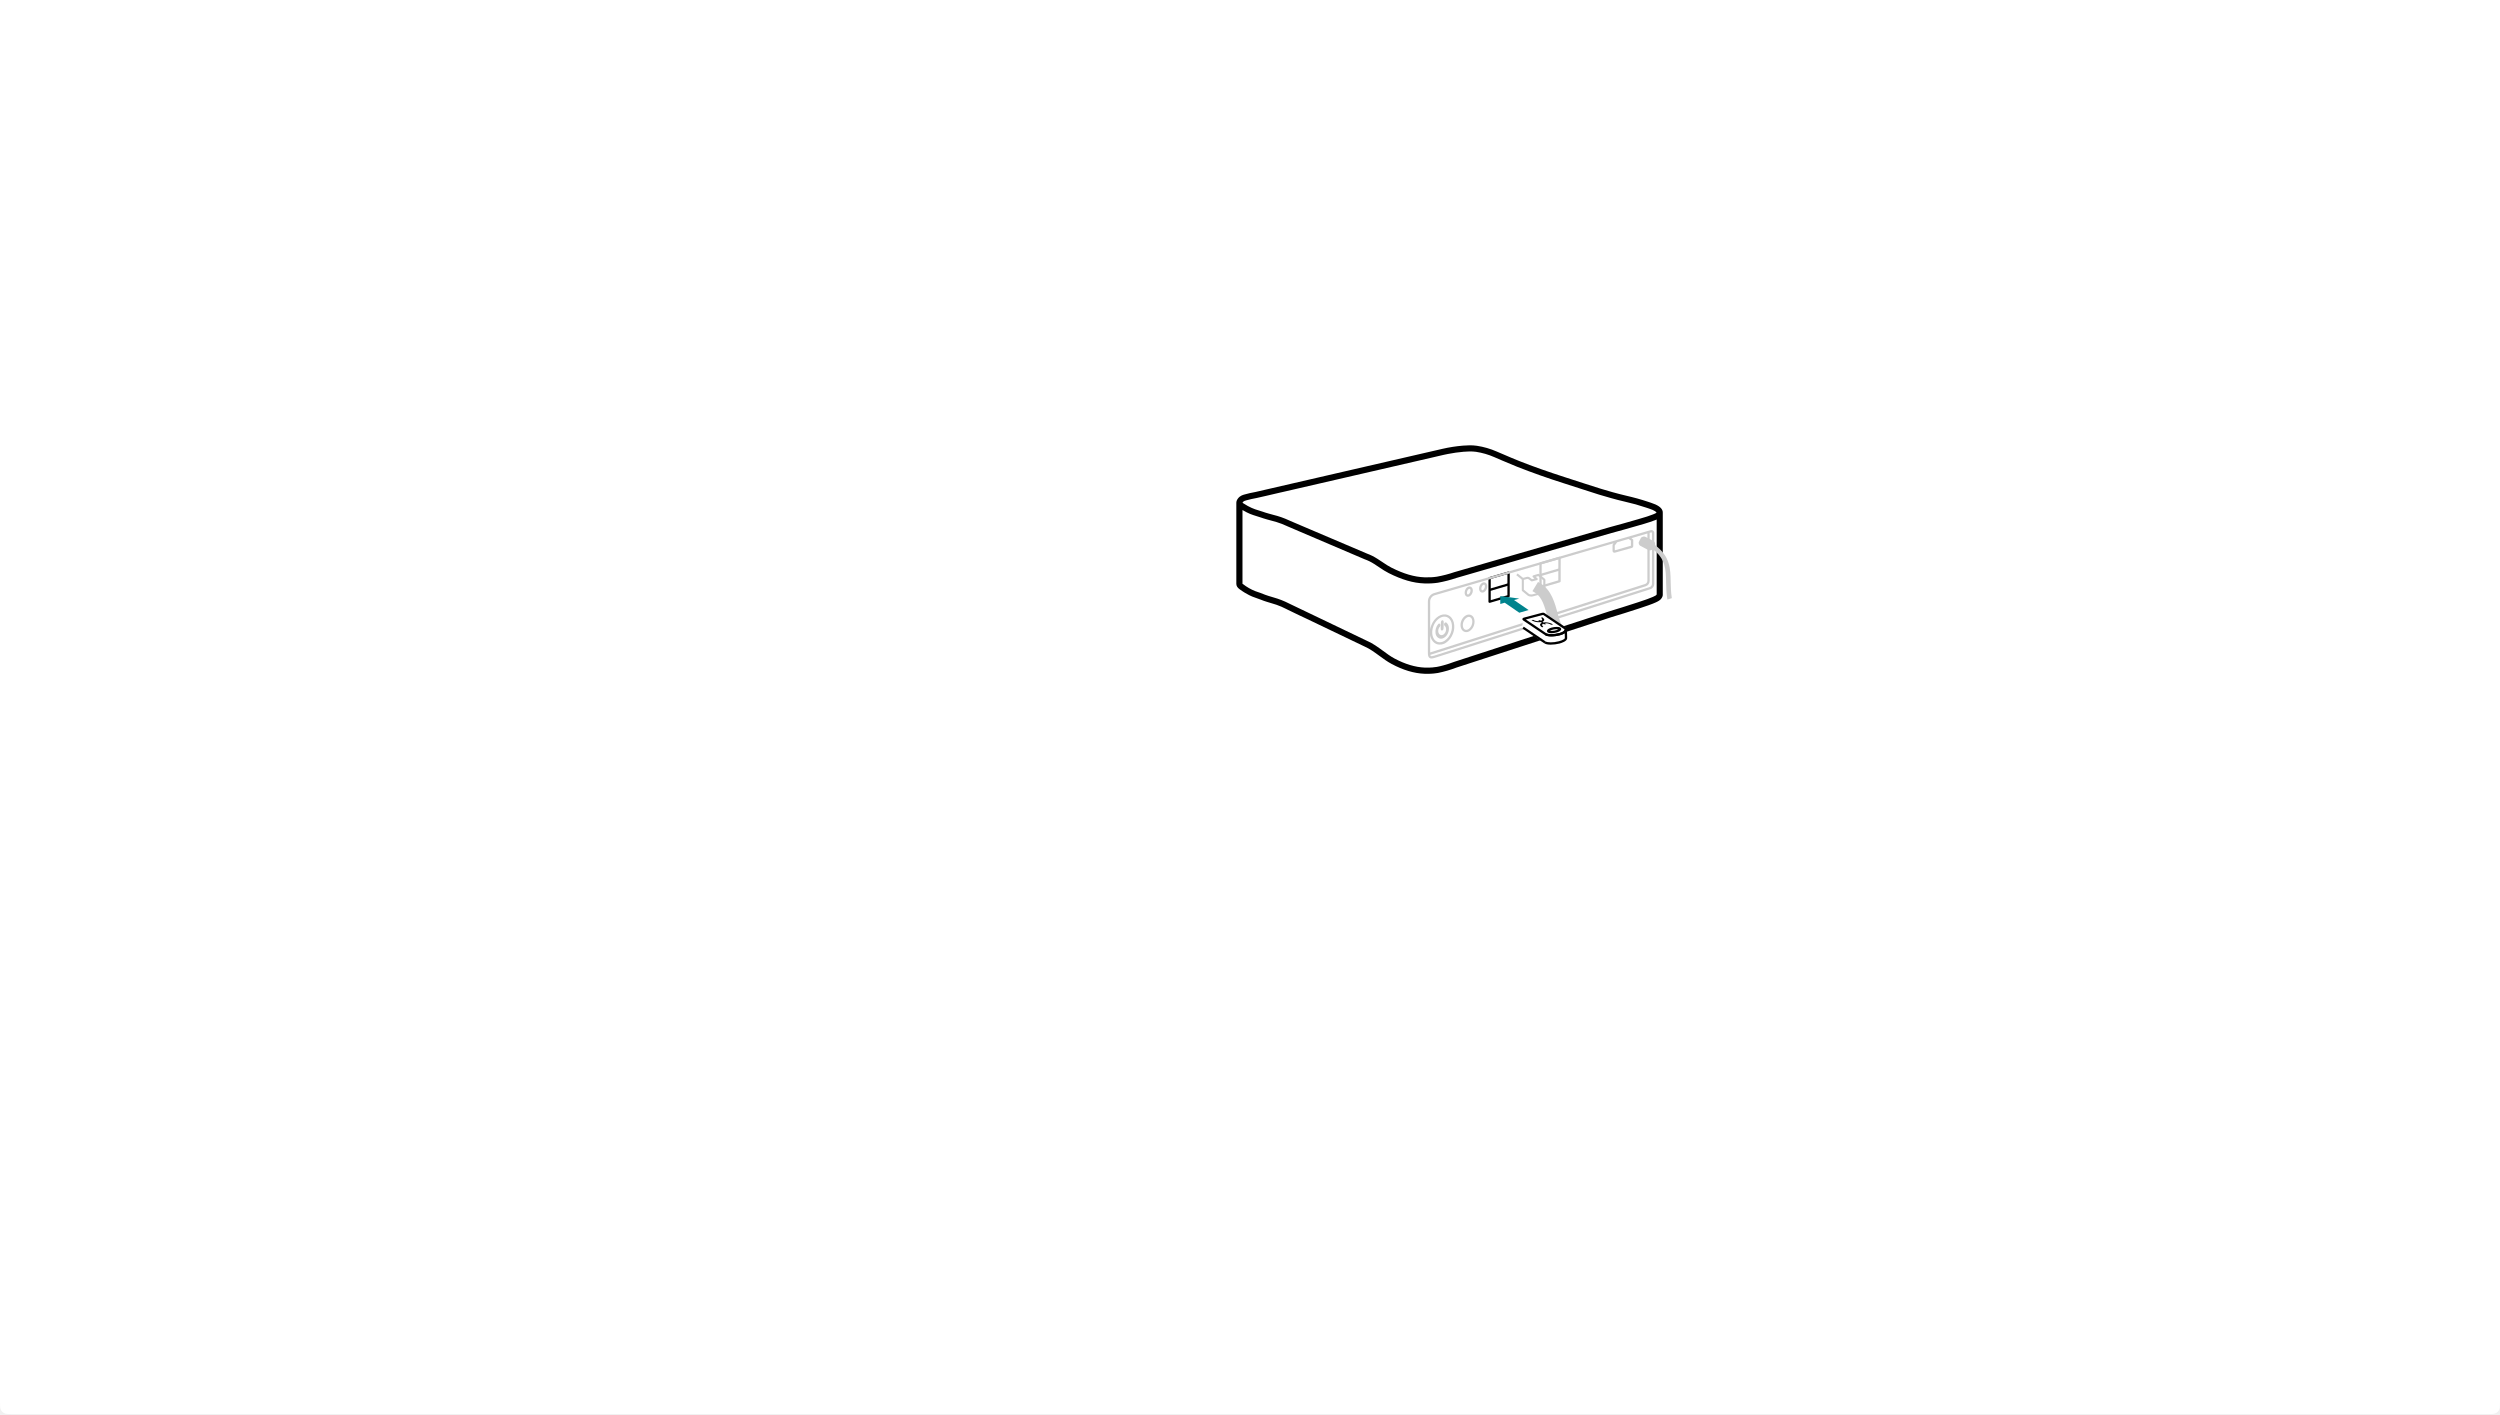
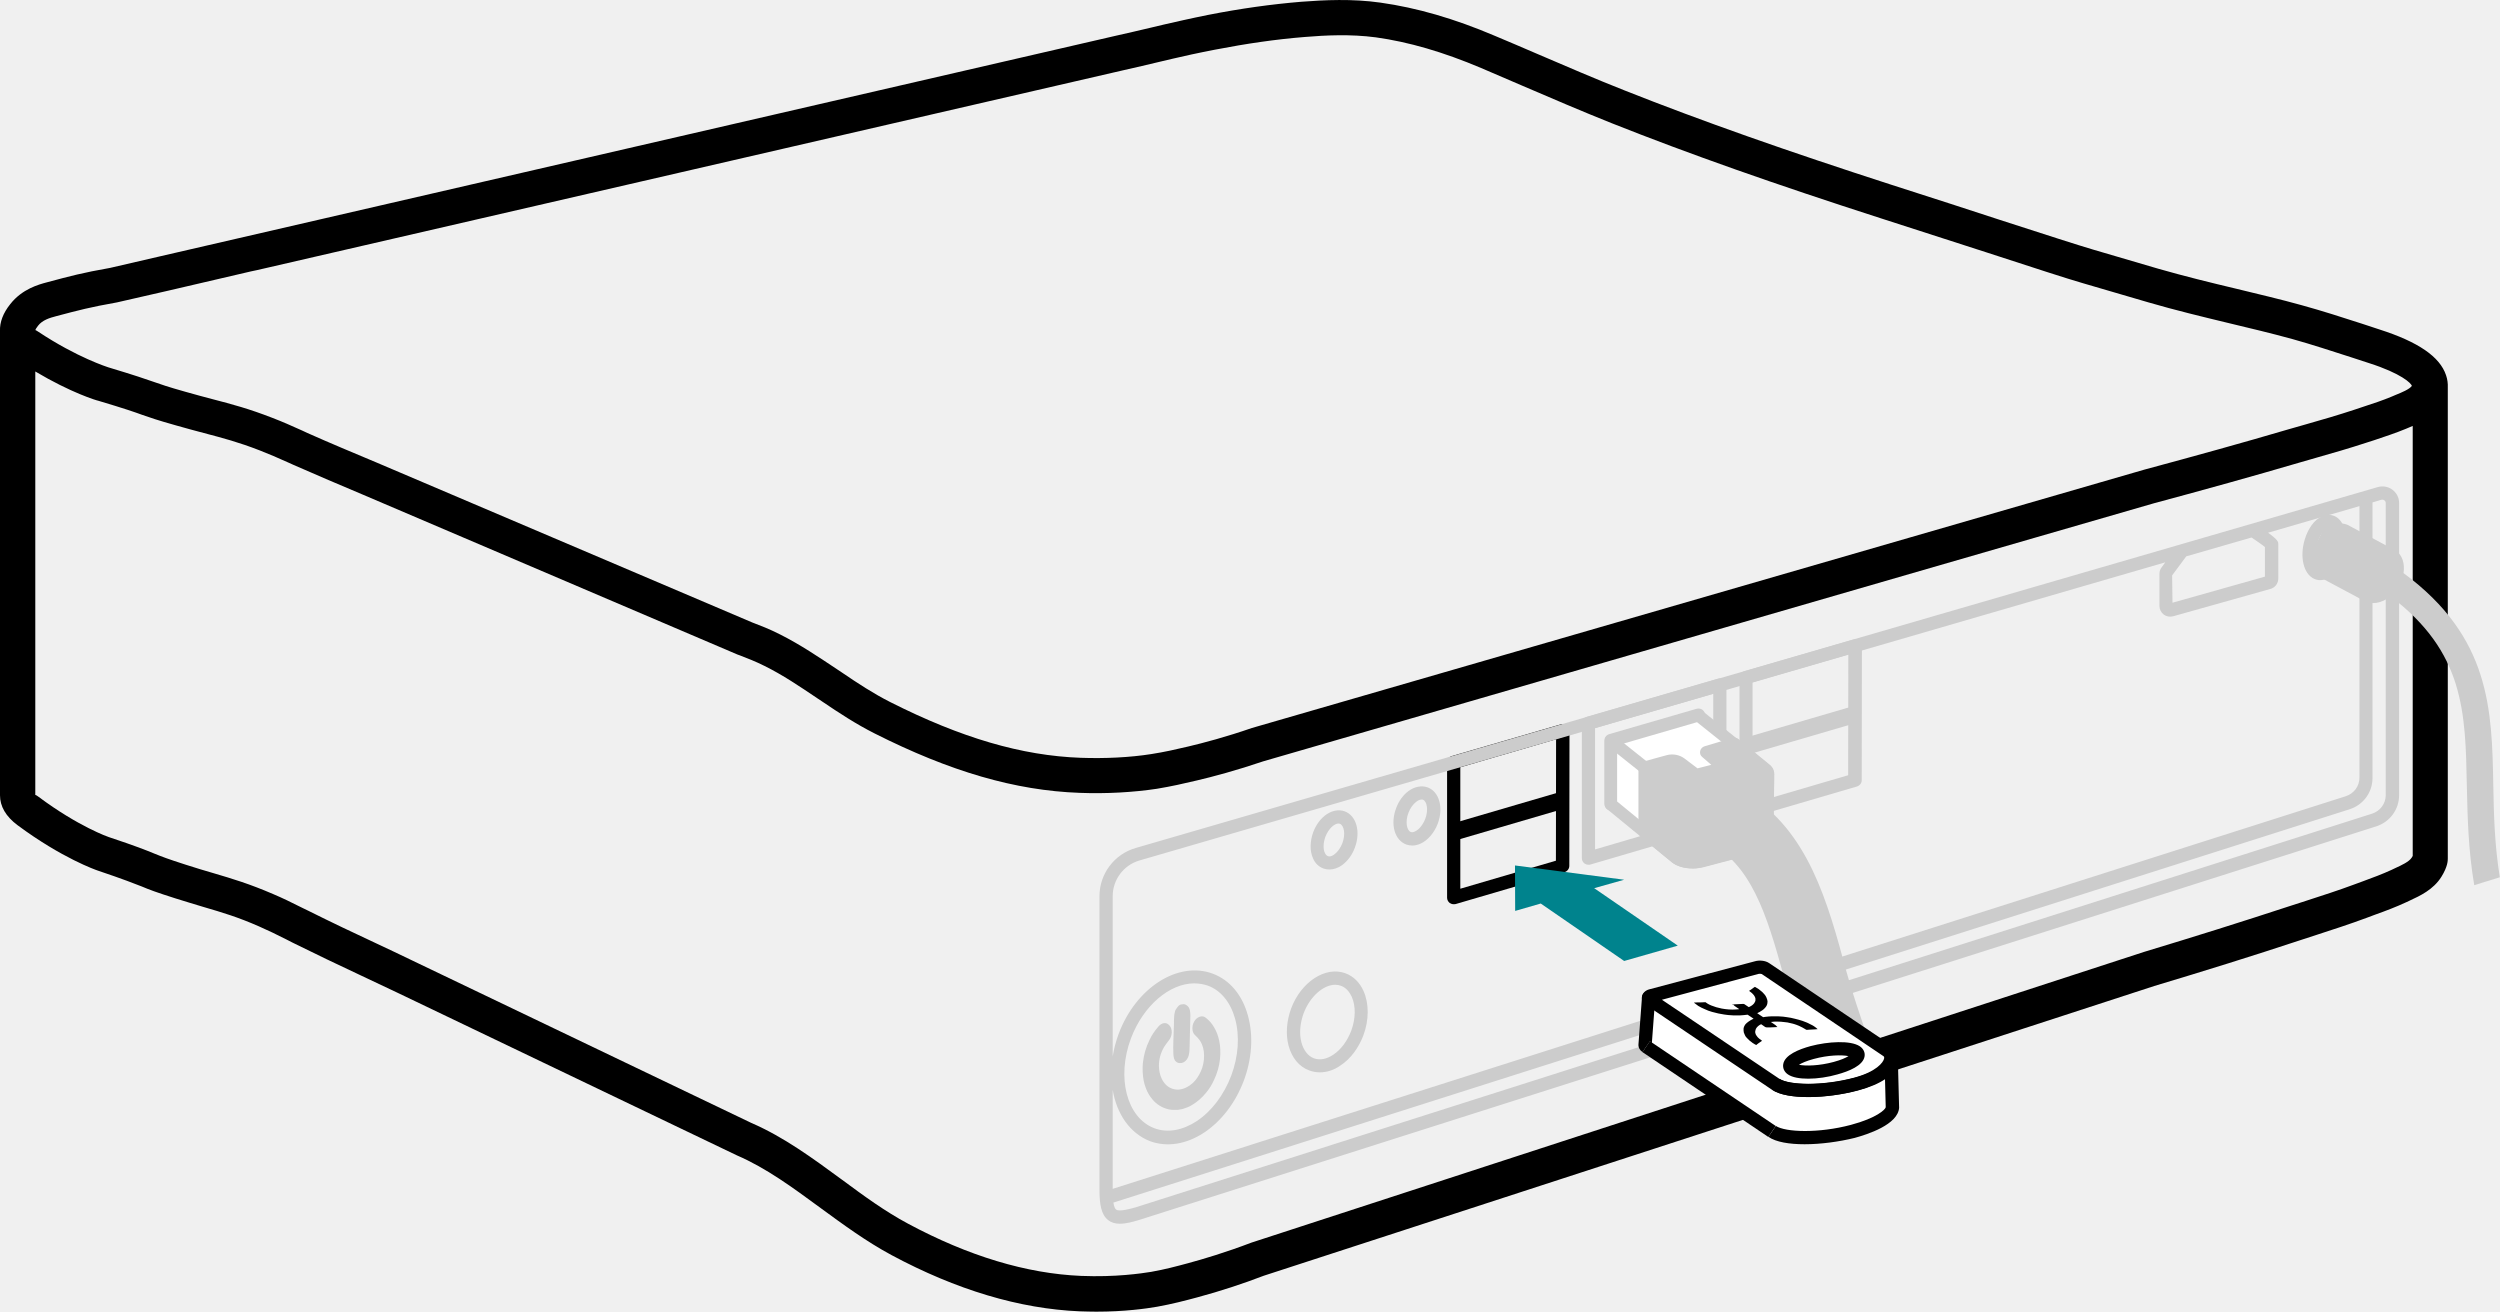
- <svg xmlns="http://www.w3.org/2000/svg" width="1280" height="724" fill="none">
-   <path d="M0 0h1280v717.6c0 2.24 0 3.36-.44 4.22a3.97 3.97 0 01-1.74 1.74c-.86.44-1.98.44-4.22.44H6.4c-2.24 0-3.36 0-4.22-.44a4 4 0 01-1.74-1.74C0 720.96 0 719.84 0 717.6V0z" fill="#fff" />
-   <path d="M762.66 308.66a.66.66 0 01-.34-.11.6.6 0 01-.24-.48V296c0-.26.17-.49.42-.56l9.74-2.83a.6.6 0 01.52.1.6.6 0 01.24.46l-.02 12.06c0 .27-.17.49-.42.57l-9.7 2.84c-.09.02-.13.02-.2.02zm.6-12.22v10.83l8.53-2.5.01-10.83-8.54 2.5z" fill="#000" />
-   <path d="M772.2 298.63l-9.71 2.85.33 1.13 9.7-2.84-.32-1.14z" fill="#000" />
-   <path d="M788.75 301.02a.64.64 0 01-.35-.11.6.6 0 01-.24-.48v-11.99c0-.27.18-.49.43-.56l9.74-2.83a.61.61 0 01.52.09.6.6 0 01.23.47l-.01 11.98c0 .27-.18.49-.43.57l-9.7 2.84-.2.02zm.58-12.14v10.77l8.52-2.5.02-10.75-8.54 2.48z" fill="#CCC" />
-   <path d="M798.28 291l-9.7 2.84.32 1.13 9.71-2.85-.33-1.13z" fill="#CCC" />
-   <path d="M732.9 337.16c-.4 0-.74-.08-1.04-.32-.65-.49-.79-1.44-.79-2.72v-26.19a4.48 4.48 0 013.23-4.29l110.8-32.2a1.49 1.49 0 011.9 1.42v26.07c0 1.27-.82 2.39-2.03 2.78l-110.33 35.1c-.61.19-1.2.35-1.74.35zm-.58-1.89c.06.4.15.57.25.63.28.2 1.29-.08 1.73-.2l110.3-35.12c.72-.24 1.2-.9 1.2-1.65v-26.07c0-.12-.07-.2-.12-.23a.33.33 0 00-.27-.05l-.78.24v24.58c0 1.28-.82 2.4-2.03 2.78l-110.28 35.09zm-.07-10.04v8.81l110-35.02c.72-.23 1.21-.9 1.21-1.65v-24.22l-8.15 2.37c.92.66.92.82.92 1.05v3.04c0 .42-.29.81-.71.92l-8.67 2.44a.98.98 0 01-.85-.16.97.97 0 01-.38-.77v-2.86c0-.2.06-.4.19-.56l.33-.46-91.51 26.6a3.32 3.32 0 00-2.38 3.17v14.3c.11-.67.29-1.34.54-2.02 1.54-4.12 5.3-6.5 8.38-5.36 1.53.57 2.65 1.9 3.15 3.76a9.5 9.5 0 01-.38 5.8c-.74 1.96-2 3.6-3.54 4.62a5.34 5.34 0 01-4.84.75c-1.78-.7-2.95-2.42-3.3-4.55zm7.29-9.52c-2.19 0-4.53 1.95-5.65 4.9-1.32 3.5-.38 7.1 2.08 8.03 1.16.44 2.5.2 3.77-.63a8.4 8.4 0 003.08-4.06c.65-1.73.77-3.53.35-5.08-.4-1.47-1.27-2.53-2.42-2.95-.38-.13-.79-.2-1.21-.2zM828 277.63l-1.26 1.7.04 2.43 8.24-2.33v-2.64c-.22-.19-.72-.53-1.2-.85l-5.82 1.69zm-77.29 46.02c-.33 0-.64-.06-.94-.17-.9-.33-1.54-1.12-1.84-2.22a5.64 5.64 0 01.23-3.31c.9-2.4 3.09-3.8 4.85-3.13.7.27 1.26.8 1.6 1.57.5 1.12.5 2.6-.01 3.98a5.52 5.52 0 01-2.02 2.65c-.58.43-1.24.63-1.87.63zm1.39-7.81c-1.06 0-2.25 1.04-2.82 2.53-.33.9-.4 1.82-.2 2.61.18.7.58 1.21 1.1 1.41.53.21 1.16.08 1.76-.32a4.46 4.46 0 001.57-2.11c.41-1.09.43-2.23.05-3.07a1.8 1.8 0 00-.95-.95 1.5 1.5 0 00-.51-.1zm-.54-10.28a1.55 1.55 0 01-1.45-.99c-.3-.64-.28-1.52.02-2.34.53-1.43 1.78-2.24 2.82-1.86 1.03.4 1.43 1.83.9 3.24a3.33 3.33 0 01-1.12 1.54c-.38.28-.8.41-1.17.41zm.82-4.1c-.36 0-.88.45-1.16 1.18-.2.51-.23 1.08-.05 1.44.06.14.16.24.27.29.22.09.48-.08.58-.16.3-.22.55-.58.7-1 .32-.81.15-1.58-.2-1.72l-.14-.03zm6.6 1.96c-.2 0-.37-.03-.56-.1-1.04-.38-1.43-1.8-.9-3.23.24-.64.63-1.18 1.12-1.54.55-.4 1.17-.5 1.7-.31 1.04.39 1.43 1.8.9 3.23a3.21 3.21 0 01-1.53 1.78c-.25.1-.5.17-.74.17zm.8-4.1a.82.82 0 00-.45.19c-.3.22-.55.58-.7.99-.32.82-.15 1.59.2 1.71.11.05.24.03.38-.05.36-.15.7-.6.91-1.11.31-.82.14-1.59-.2-1.72l-.13-.01z" fill="#CCC" />
-   <path d="M730.79 345l-1.48-.03c-5.36-.22-11.01-1.92-16.78-5.02-2.25-1.2-4.33-2.73-6.33-4.2-2.49-1.82-4.85-3.56-7.47-4.7l-30.32-14.52-3.2-1.5c-2.04-.97-4.08-1.94-6.11-2.95l-.55-.28c-.98-.49-1.54-.77-2.44-1.16-1.94-.85-3.23-1.23-4.99-1.75-.72-.22-1.52-.45-2.47-.75a30.77 30.77 0 01-3.02-1.07c-.69-.27-1.54-.61-3.91-1.42-.15-.04-3.18-1.1-7.15-4.04-1.05-.78-1.57-1.68-1.57-2.68v-41.4c-.03-.8.28-1.61.91-2.4 1.07-1.37 2.57-1.76 3.27-1.95 2.11-.56 3.17-.85 5.65-1.29l4.55-1.05 85.14-19.65c1.04-.23 2.1-.47 3.13-.72.57-.14 1.59-.38 2.93-.68a75.42 75.42 0 0110.5-1.63c2.07-.16 4.52-.29 7.07.08a40.3 40.3 0 0110.18 2.95l3.73 1.59c2.56 1.1 5.22 2.25 7.85 3.28 6.86 2.72 14.44 5.4 23.83 8.43 3.84 1.23 6.97 2.25 9.52 3.08 4.37 1.42 7 2.27 8.43 2.69l5.84 1.71c2.3.66 4.67 1.24 6.98 1.8 1.94.47 3.89.92 5.8 1.46 1.83.5 3.64 1.08 5.39 1.65l1.57.52c3.43 1.1 5.37 2.42 5.92 4.07.12.36.17.74.15 1.1v42.01c0 .18 0 .71-.56 1.63-.73 1.16-1.94 1.7-2.82 2.12l-.3.14c-.94.44-1.9.8-2.83 1.13l-.75.28c-1.48.55-3 1.04-4.44 1.51l-1.54.5a482.32 482.32 0 01-12.94 4.06l-20.86 6.8-58.56 19.04a60.94 60.94 0 01-9.52 2.77c-1 .17-2.91.44-5.43.44zm-94.63-46.09c.05 0 .2.11.27.16a25.62 25.62 0 006.28 3.6c2.45.81 3.35 1.18 4.07 1.47.66.27 1.18.48 2.8 1 .93.3 1.72.53 2.42.73a42.42 42.42 0 017.95 3.1l.55.27c2.01 1 4.03 1.96 6.06 2.9 1.07.51 2.14 1.01 3.2 1.53l30.26 14.5c2.9 1.25 5.5 3.17 8.04 5.02 2 1.48 3.88 2.87 5.94 3.97 5.37 2.87 10.56 4.44 15.44 4.65 3.05.13 5.38-.22 6.24-.36 1.25-.22 2.24-.49 3.29-.77a60.3 60.3 0 005.66-1.84l58.7-19.12 20.9-6.8c4.57-1.39 8.77-2.7 12.9-4.06l1.55-.5c1.45-.47 2.88-.93 4.3-1.46l.78-.29c.9-.33 1.75-.64 2.57-1.02l.32-.16c.59-.26 1.23-.56 1.47-.92.03-.07.06-.11.1-.16v-38.36c-.1.05-.21.08-.3.13l-.3.13c-.95.39-1.92.7-2.85 1.02l-.74.23c-1.48.5-2.96.92-4.45 1.34l-1.53.44c-4.07 1.2-8.3 2.37-12.93 3.62 0 0-.73.2-20.86 6.03l-58.57 16.98a65.35 65.35 0 01-9.5 2.45c-2.08.31-4.54.46-6.9.36-5.74-.2-11.54-1.9-18.28-5.3a42.6 42.6 0 01-4.67-2.84l-.42-.28c-1.6-1.07-3.1-2.1-4.72-2.9-.85-.42-1.48-.66-2.2-.94l-.23-.08-33.36-14.24c-2.08-.88-4.17-1.76-6.23-2.67l-.49-.22c-1.02-.46-1.59-.7-2.52-1.07-1.95-.75-3.22-1.08-5-1.56-.72-.19-1.53-.4-2.47-.67-1.73-.49-2.3-.7-3.02-.95a63.2 63.2 0 00-3.92-1.25c-.12-.02-2.42-.71-5.61-2.61v37.79l.01-.02zm0-41.47c.03 0 .11.07.22.13 3.53 2.34 6.23 3.17 6.26 3.19 2.46.74 3.35 1.05 4.08 1.3.67.24 1.2.43 2.81.88.93.27 1.72.48 2.43.67a43.09 43.09 0 017.99 2.8l.47.21c2.05.92 4.12 1.78 6.18 2.64l33.5 14.26c.74.28 1.5.57 2.48 1.07 1.81.91 3.46 2.03 5.07 3.1l.42.28a39.3 39.3 0 004.34 2.66c6.33 3.19 11.73 4.77 16.98 4.96 2.17.08 4.4-.03 6.3-.33a59.45 59.45 0 008.98-2.33l58.7-16.98 20.9-6.06a576.4 576.4 0 0012.87-3.6l1.54-.44c1.45-.4 2.9-.83 4.33-1.3l.75-.25c.91-.3 1.78-.59 2.6-.93l.33-.14c.55-.22 1.22-.5 1.44-.8-.03-.22-.92-1.12-3.84-2.05l-1.58-.52c-1.72-.55-3.48-1.13-5.23-1.62-1.88-.51-3.8-.97-5.7-1.43-2.35-.56-4.76-1.14-7.13-1.84l-5.86-1.7c-1.46-.43-4.12-1.3-8.5-2.73-2.56-.81-5.69-1.84-9.5-3.06a379.44 379.44 0 01-24.03-8.5 336.59 336.59 0 01-7.95-3.32c-1.22-.54-2.47-1.06-3.7-1.6a37.18 37.18 0 00-9.39-2.73c-2.25-.3-4.48-.19-6.37-.03a73 73 0 00-7.99 1.13c-.7.13-1.38.29-2.08.43-1.3.28-2.32.53-2.73.63l-3.3.77-76.38 17.62c-.85.19-1.26.3-1.48.33l-7.29 1.7-4.67 1.06c-2.4.43-3.4.7-5.41 1.23-.62.16-1.25.36-1.62.85a1.2 1.2 0 00-.25.4h.01z" fill="#000" />
-   <path d="M797.5 326.62s-2.78-7.93-3.6-10.94c-1.58-5.9-2.97-11.02-7.14-13.55l1.23-2c4.97 3.02 6.53 8.81 8.18 14.94.85 3.16 3.6 10.77 3.6 10.77l-2.28.78z" fill="#CCC" />
-   <path d="M796.52 328.62l-.52-1.48c-.11-.33-2.8-8.03-3.62-11.05-1.51-5.58-2.8-10.4-6.43-12.62l-1.34-.82 2.86-4.7 1.34.82c5.5 3.35 7.22 9.71 8.89 15.88.82 3.06 3.54 10.56 3.57 10.64l.55 1.5-5.3 1.83zM853.7 306.96l2.28-.7c-.47-2.9-.53-5.62-.58-8.21-.12-6.78-.25-13.2-8-18.93.12-.83-.1-1.62-.71-2.01l-4.03-2.16c-.7-.45-1.65-.3-2.44.33l-1.21 2.36c-.03.73.19 1.4.74 1.75l4.03 2.15c.7.46 1.66.28 2.45-.35 6.58 4.97 6.69 10.29 6.81 16.9.07 2.79.13 5.74.66 8.87z" fill="#CCC" />
-   <path d="M784.01 305.46c-.74 0-1.43-.18-1.86-.53l-2.8-2.3a.58.58 0 01-.2-.42v-5.74c0-.25.17-.45.4-.53l2.13-.58a1.86 1.86 0 011.58.3l1.16.88 1.23-.32-.82-.7a.52.52 0 01-.17-.54.58.58 0 01.37-.4l2.52-.76a.58.58 0 01.5.1l2.8 2.29c.11.08.2.19.27.3.02.03.06.1.06.14.04.06.05.14.07.22l.01.14-.01 1.52-.03 1.7.04 2.5-.01.16a.82.82 0 01-.13.36c-.2.33-.6.58-1.16.74l-4.93 1.3c-.34.13-.69.17-1.02.17zm-3.77-3.52l2.6 2.14c.3.25 1.17.38 1.9.2l4.93-1.31c.32-.08.46-.2.5-.24l-.05-2.45.03-1.75c.01-.53.03-1.07.01-1.41v-.03l-2.6-2.13-1.27.38.85.74c.16.13.22.35.17.54-.04.2-.2.36-.39.4l-2.5.65a.57.57 0 01-.47-.1l-1.39-1.03a.7.7 0 00-.63-.13l-1.71.47v5.06h.01z" fill="#CCC" />
-   <path d="M777.02 293.63l-.69.86 3.02 2.4.68-.85-3.01-2.4z" fill="#CCC" />
-   <path d="M768.15 309.25l2.28-.66 7.45 5.13 4.78-1.37-7.46-5.12 2.67-.76-9.73-1.27" fill="#00838D" />
-   <path d="M801.88 322.5l-.01-.07c.04-.48-.13-.92-.52-1.2l-.02-.01-10.57-7.13c-.3-.2-.8-.26-1.18-.15l-9.2 2.44c-.5.12-.62.47-.63.6v.02l-.02.04v.01l-.3 4.09c-.01.25.11.49.35.64l.33-.47-.32.47 10.9 7.36c.67.44 1.83.63 3.15.63 1.4 0 2.98-.22 4.31-.57 1.12-.3 3.75-1.15 3.86-2.6l-.13-4.1z" fill="#fff" />
-   <path d="M794.28 325.85c-1.35 0-2.54-.19-3.24-.66l-11.23-7.56a.73.73 0 01-.35-.74c.05-.3.3-.55.65-.64l9.47-2.52c.35-.09.88-.06 1.23.18l10.87 7.32c.01 0 .01.02.03.02.44.33.63.83.52 1.38-.22 1.1-1.56 2.1-3.53 2.63-1.36.37-2.99.6-4.42.6zm-13.04-8.67l10.46 7.04c.85.56 3.81.67 6.7-.1 1.94-.51 2.6-1.35 2.66-1.7.02-.12 0-.17-.06-.21l-10.85-7.33c-.03-.01-.2-.03-.27-.01l-8.64 2.3zm13.04 7.04c-.74 0-1.4-.11-1.79-.38a.91.91 0 01-.42-.93c.14-.81 1.4-1.32 2.43-1.6 1.56-.4 3.56-.53 4.4.02.32.22.48.56.42.9-.14.83-1.4 1.33-2.44 1.61a9.8 9.8 0 01-2.6.38zm-1.13-1.35l-.33.48.33-.48zm.32.1a7.6 7.6 0 004.42-.76 7.59 7.59 0 00-4.42.77z" fill="#000" />
-   <path d="M793.97 330.07c-1.35 0-2.55-.2-3.23-.66l.66-.98c.85.57 3.81.68 6.7-.1 2.3-.6 3.07-1.36 3.1-1.56l-.06-2.5c-.53.36-1.3.7-2.4 1-2.66.7-6.27.88-7.67-.06l.66-.97c.86.58 3.81.67 6.7-.1 2.07-.55 2.67-1.27 2.68-1.57.03-.32.3-.58.6-.55.31 0 .56.27.58.58l.11 4.21c-.1 1.51-2.81 2.38-3.96 2.7-1.4.34-3.02.56-4.47.56z" fill="#000" />
-   <path d="M780.17 320.87l-.66.98 11.23 7.57.65-.98-11.22-7.57zM789.88 316.23l.08.07c.17.12.31.25.42.39.08.08.13.17.17.27.07.12.1.25.12.36l-.02.17-.02.08a.84.84 0 01-.23.38 1.8 1.8 0 01-.46.33l-.19.1.52.35.2-.03c.2-.03.4-.03.59-.05h.52l.47.04.35.04c.25.03.47.08.7.14.24.05.46.13.68.2.14.04.27.1.4.15l.3.14.21.11.13.08.17.13.14.12-.19.02c-.18.01-.39.01-.58.03l-.2.01-.08-.03-.05-.03-.56-.3-.43-.15-.58-.15-.27-.03a4.73 4.73 0 00-1.2-.01h-.04l.03.01.4.27.17.17-.32.02-.64.01-.13-.03-.36-.25-.11.05c-.11.06-.19.14-.27.22l-.1.14-.02.1c-.04.09-.05.2-.02.3.02.09.06.17.13.25.04.07.12.15.22.23l.19.14.06.05-.3.2c-.08.07-.16.11-.22.18l-.13-.07a1.51 1.51 0 01-.2-.12l-.08-.06-.2-.16-.24-.24a.7.7 0 01-.19-.3.71.71 0 01-.1-.34v-.2l.04-.12c.03-.08.08-.17.14-.25.08-.08.14-.14.25-.22.11-.08.24-.16.4-.23l.04-.02.02-.03-.52-.35-.68.07h-.6l-.45-.04-.37-.04-.51-.1-.57-.14a3.7 3.7 0 01-.63-.24l-.31-.14-.29-.15-.12-.1-.2-.14-.05-.05.01-.01c.2-.02.43-.02.63-.02l.38-.01.15.1c.12.08.24.13.38.2.27.1.59.2.92.26l.3.05a4.9 4.9 0 001.22.01l.03-.01-.4-.27-.18-.17-.01-.02-.04.05.29-.02.64-.03h.1l.06.02.38.25.03.02.06-.03c.2-.1.33-.2.43-.33l.09-.2c0-.07.02-.15 0-.24-.03-.08-.06-.18-.13-.26-.06-.06-.1-.14-.19-.2l-.2-.16-.03-.03v-.01l.17-.12.2-.14.13-.1.07.04.28.17z" fill="#000" />
-   <path d="M736.8 319.27a.83.83 0 00-.44.26 6 6 0 00-1.35 4.81 3.38 3.38 0 001.09 2.03c.2.18.43.33.7.44.3.13.58.2.88.2h.38l.44-.09.08-.03c.26-.08.5-.17.7-.3.5-.28.93-.66 1.31-1.13.28-.33.52-.72.7-1.15a5.6 5.6 0 00.47-3.47c-.1-.46-.26-.86-.48-1.23a2.8 2.8 0 00-.75-.85.52.52 0 00-.43-.09.88.88 0 00-.42.24c-.2.2-.32.48-.32.77-.01.28.08.53.25.67.29.25.48.5.6.8.18.41.22.87.18 1.39a3.32 3.32 0 01-1.26 2.28c-.25.17-.52.3-.79.34-.13.03-.24.03-.36.03a1.5 1.5 0 01-.8-.28c-.24-.17-.43-.4-.57-.72-.16-.33-.22-.7-.24-1.1a3.31 3.31 0 01.88-2.28c.18-.2.26-.46.27-.73 0-.26-.08-.5-.23-.64a.5.5 0 00-.5-.17z" fill="#CCC" />
-   <path d="M738.34 317.6c-.14.02-.25.16-.35.28a.91.91 0 00-.18.35c-.11.4-.08.83-.1 1.23l-.05 1.4v1.16c.02.25.05.52.24.67.19.18.49.18.7.05a.97.97 0 00.43-.6c.07-.25.08-.5.08-.75l.06-2.55c0-.15.02-.3 0-.45-.01-.16-.03-.3-.09-.44a.64.64 0 00-.11-.18c-.05-.03-.17-.19-.38-.2l-.25.03z" fill="#CCC" />
+ <svg xmlns="http://www.w3.org/2000/svg" width="223" height="117" fill="none">
+   <g clip-path="url(#clip0)">
+     <path d="M129.663 80.657c-.126 0-.252-.047-.347-.11-.141-.11-.236-.283-.236-.472V68.002c0-.267.173-.487.425-.566l9.738-2.829c.173-.047.378-.016.519.094.142.11.236.283.236.471l-.015 12.057c0 .267-.173.487-.425.566l-9.707 2.845c-.078.016-.126.016-.188.016zm.597-12.214v10.831l8.527-2.499.016-10.831-8.543 2.499z" fill="#000" />
+     <path d="M139.196 70.996l-9.707 2.842.332 1.131 9.707-2.842-.332-1.131z" fill="#000" />
+     <path d="M139.195 70.634l-9.707 2.842.331 1.131 9.707-2.842-.331-1.131z" fill="#000" />
+     <path d="M155.746 73.017c-.126 0-.252-.047-.346-.11-.142-.11-.236-.283-.236-.472v-11.994c0-.267.173-.487.425-.566l9.738-2.829c.173-.047.377-.016.519.094.142.11.236.283.236.471l-.016 11.978c0 .267-.173.487-.425.566l-9.706 2.845c-.079 0-.142.016-.189.016zm.582-12.135v10.768l8.527-2.499.016-10.752-8.543 2.484z" fill="#CCC" />
+     <path d="M165.276 63.34l-9.707 2.842.332 1.131 9.707-2.842-.332-1.131z" fill="#CCC" />
+     <path d="M165.279 62.994l-9.707 2.842.332 1.131 9.707-2.842-.332-1.131z" fill="#CCC" />
+     <path d="M99.898 109.156c-.393 0-.739-.079-1.038-.314-.645-.488-.787-1.447-.787-2.72V79.933c0-1.981 1.321-3.741 3.225-4.291l110.8-32.194c.456-.126.928-.047 1.305.236.378.283.598.707.598 1.179v26.063c0 1.273-.818 2.389-2.029 2.782L101.644 108.81c-.614.189-1.211.346-1.746.346zm-.582-1.886c.063.408.157.566.252.628.283.205 1.29-.078 1.731-.204l110.296-35.117c.724-.236 1.212-.896 1.212-1.651V44.863c0-.126-.079-.204-.126-.236-.047-.032-.142-.079-.268-.047l-.786.236v24.585c0 1.273-.818 2.389-2.03 2.782L99.316 107.27zm-.063-10.045v8.819L209.25 71.021c.724-.236 1.212-.896 1.212-1.651V45.146l-8.15 2.374c.913.66.913.818.913 1.053v3.034c0 .424-.283.817-.708.927l-8.668 2.437c-.283.079-.598.031-.85-.157-.236-.189-.377-.456-.377-.77v-2.861c0-.204.063-.409.188-.566l.331-.456-91.513 26.597c-1.4.409-2.375 1.713-2.375 3.175v14.305c.11-.676.283-1.352.535-2.028 1.542-4.119 5.301-6.508 8.386-5.36 1.526.566 2.643 1.902 3.146 3.757.488 1.776.362 3.836-.378 5.801-.739 1.965-1.997 3.599-3.539 4.622-1.605 1.053-3.32 1.32-4.846.755-1.777-.708-2.942-2.421-3.303-4.559zm7.284-9.51c-2.187 0-4.531 1.949-5.648 4.889-1.322 3.505-.378 7.105 2.076 8.033 1.165.44 2.502.204 3.776-.629 1.337-.88 2.423-2.326 3.083-4.055.646-1.729.771-3.537.347-5.077-.409-1.478-1.275-2.531-2.423-2.955-.378-.126-.787-.204-1.211-.204zm88.476-38.088l-1.259 1.698.032 2.437 8.243-2.326v-2.641c-.22-.189-.723-.534-1.195-.849l-5.821 1.682zM117.722 95.653c-.33 0-.645-.063-.944-.173-.897-.33-1.542-1.116-1.841-2.216-.267-1.022-.173-2.201.236-3.317.897-2.389 3.084-3.788 4.846-3.128.708.267 1.258.802 1.604 1.572.504 1.116.504 2.594-.015 3.977-.425 1.116-1.133 2.075-2.014 2.657-.582.424-1.243.629-1.872.629zm1.384-7.813c-1.054 0-2.249 1.038-2.816 2.531-.33.896-.409 1.823-.204 2.61.189.707.582 1.21 1.101 1.415.535.204 1.164.079 1.762-.33.676-.456 1.227-1.21 1.573-2.106.409-1.085.425-2.232.047-3.065-.157-.33-.44-.77-.944-.959-.173-.063-.346-.094-.519-.094zm-.535-10.28c-.188 0-.361-.032-.534-.094-.409-.157-.724-.456-.913-.896-.299-.644-.283-1.525.016-2.342.535-1.43 1.778-2.232 2.816-1.855 1.038.393 1.431 1.823.897 3.238-.236.644-.63 1.179-1.117 1.54-.378.283-.787.409-1.165.409zm.819-4.103c-.362 0-.881.456-1.165 1.179-.188.519-.22 1.085-.047 1.446.063.141.157.236.268.283.22.094.487-.079.582-.157.299-.22.55-.582.708-.99.314-.818.141-1.588-.205-1.729-.047-.016-.094-.031-.141-.031zm6.591 1.965c-.189 0-.362-.031-.55-.094-1.039-.393-1.432-1.808-.897-3.238.236-.644.629-1.179 1.117-1.54.55-.393 1.164-.503 1.699-.314 1.038.393 1.431 1.808.897 3.238-.315.817-.881 1.478-1.526 1.776-.252.11-.504.173-.74.173zm.818-4.103c-.189 0-.377.126-.456.189-.299.22-.551.582-.708.99-.315.817-.142 1.588.205 1.713.11.047.236.031.377-.047.362-.157.708-.597.913-1.116.314-.817.141-1.588-.205-1.714-.031-.016-.079-.016-.126-.016z" fill="#CCC" />
+     <path d="M97.789 117c-.472 0-.96-.016-1.479-.031-5.364-.22-11.012-1.918-16.786-5.015-2.25-1.21-4.326-2.735-6.324-4.197-2.486-1.823-4.845-3.568-7.473-4.7L35.412 88.532c-1.07-.503-2.124-1.006-3.194-1.509-2.045-.959-4.09-1.933-6.12-2.94l-.551-.283c-.975-.487-1.542-.77-2.438-1.163-1.935-.849-3.225-1.226-4.987-1.745-.724-.22-1.526-.456-2.47-.755-1.73-.55-2.313-.77-3.021-1.069-.692-.267-1.542-.613-3.917-1.415-.142-.047-3.178-1.1-7.142-4.04-1.054-.786-1.573-1.682-1.573-2.688V29.537C-.032 28.735.283 27.918.912 27.132 1.982 25.764 3.476 25.371 4.184 25.183c2.108-.566 3.162-.849 5.648-1.289.079-.016 1.589-.362 4.547-1.053L99.52 3.191c1.038-.236 2.092-.472 3.13-.723.567-.141 1.589-.377 2.927-.676.723-.157 1.431-.314 2.155-.456 2.958-.582 5.695-.959 8.338-1.179 2.076-.157 4.531-.283 7.079.079 3.225.456 6.56 1.415 10.179 2.955 1.243.519 2.485 1.053 3.728 1.588 2.565 1.1 5.223 2.248 7.85 3.285 6.86 2.72 14.442 5.392 23.834 8.426 3.839 1.226 6.97 2.248 9.518 3.081 4.374 1.415 7.001 2.264 8.432 2.688l5.837 1.713c2.297.66 4.672 1.242 6.985 1.792 1.935.472 3.886.927 5.805 1.462 1.825.503 3.634 1.085 5.38 1.651l1.574.519c3.429 1.1 5.364 2.421 5.915 4.071.126.362.173.739.157 1.1v42.018c0 .173 0 .707-.566 1.619-.724 1.163-1.935 1.713-2.816 2.122l-.299.141c-.944.44-1.904.802-2.832 1.132l-.755.283c-1.479.55-2.989 1.038-4.436 1.509l-1.542.503c-4.138 1.368-8.37 2.688-12.932 4.056-.016 0-1.085.362-20.86 6.791l-58.57 19.052c-1.888.724-3.902 1.384-5.947 1.934-1.117.299-2.187.582-3.571.833-.991.173-2.911.44-5.428.44zM3.162 70.911c.047 0 .205.11.267.157 3.555 2.657 6.261 3.6 6.277 3.6 2.454.817 3.351 1.179 4.075 1.478.661.267 1.18.472 2.8.99.928.299 1.715.534 2.423.739 1.809.534 3.225.959 5.349 1.871.96.409 1.558.707 2.596 1.226l.551.267c2.014 1.006 4.027 1.965 6.057 2.908 1.07.503 2.139 1.006 3.209 1.525l30.253 14.494c2.91 1.257 5.506 3.175 8.039 5.03 1.998 1.478 3.886 2.861 5.947 3.961 5.365 2.877 10.556 4.449 15.433 4.653 3.052.126 5.381-.22 6.246-.361 1.243-.22 2.234-.488 3.288-.771 1.337-.361 3.398-.974 5.663-1.839l58.696-19.115c20.09-6.539 20.861-6.791 20.892-6.806 4.578-1.383 8.779-2.704 12.9-4.056l1.558-.503c1.447-.472 2.879-.927 4.31-1.462l.771-.283c.897-.33 1.747-.644 2.565-1.022l.33-.157c.582-.267 1.227-.566 1.463-.927.031-.063.063-.11.094-.157V37.994c-.094.047-.204.079-.299.126l-.298.126c-.944.393-1.92.707-2.848 1.022l-.739.236c-1.479.487-2.958.912-4.452 1.336l-1.526.44c-4.075 1.195-8.307 2.374-12.932 3.615 0 0-.724.204-20.861 6.036l-58.57 16.977c-2.359.802-4.53 1.383-5.946 1.713-1.196.283-2.234.519-3.556.739-2.076.314-4.53.456-6.89.362-5.742-.204-11.547-1.902-18.28-5.298-1.652-.833-3.162-1.823-4.672-2.845l-.425-.283c-1.589-1.069-3.099-2.091-4.72-2.892-.85-.424-1.479-.66-2.203-.943l-.22-.079-33.367-14.242c-2.077-.88-4.169-1.761-6.23-2.672l-.488-.22c-1.022-.456-1.589-.707-2.517-1.069-1.951-.755-3.225-1.085-5.003-1.556-.724-.189-1.526-.409-2.47-.676-1.73-.487-2.297-.692-3.021-.943-.692-.252-1.542-.55-3.917-1.258-.126-.016-2.423-.707-5.616-2.61v37.79c0-.016.016-.016.016-.016zm0-41.468c.031 0 .11.063.22.126 3.524 2.342 6.23 3.175 6.261 3.191 2.454.739 3.351 1.053 4.075 1.305.676.236 1.196.424 2.816.88.928.267 1.715.472 2.423.66 1.809.472 3.225.849 5.333 1.666.975.377 1.573.644 2.659 1.132l.472.22c2.045.912 4.122 1.776 6.183 2.641l33.493 14.258c.739.283 1.494.566 2.486 1.069 1.809.912 3.461 2.028 5.066 3.097l.425.283c1.432.975 2.848 1.902 4.342 2.657 6.324 3.191 11.72 4.779 16.975 4.967 2.171.079 4.405-.031 6.293-.33 1.211-.189 2.171-.409 3.304-.676 1.337-.314 3.413-.865 5.679-1.651l58.696-16.993c7.787-2.248 20.844-6.036 20.907-6.052 4.61-1.242 8.81-2.405 12.869-3.6l1.542-.44c1.447-.409 2.895-.833 4.326-1.305l.755-.252c.913-.299 1.778-.582 2.596-.927l.33-.141c.551-.22 1.227-.503 1.448-.802-.032-.22-.928-1.116-3.839-2.043l-1.589-.519c-1.715-.55-3.477-1.132-5.223-1.619-1.888-.519-3.807-.975-5.71-1.431-2.345-.566-4.752-1.147-7.127-1.839l-5.852-1.713c-1.463-.424-4.122-1.289-8.511-2.72-2.549-.817-5.679-1.839-9.502-3.065-9.471-3.05-17.101-5.738-24.023-8.489-2.674-1.069-5.349-2.216-7.945-3.333-1.227-.534-2.47-1.053-3.697-1.588-3.382-1.43-6.45-2.326-9.392-2.735-2.249-.299-4.483-.189-6.371-.031-2.533.204-5.144.582-7.992 1.132-.692.126-1.384.283-2.076.424-1.306.283-2.329.534-2.738.629-1.18.283-2.249.534-3.303.77L23.865 23.878c-.85.189-1.258.299-1.479.33l-7.284 1.698c-3.068.707-4.609 1.053-4.672 1.069-2.391.424-3.398.692-5.412 1.226-.614.157-1.243.362-1.62.849-.189.236-.236.346-.252.409l.016-.016z" fill="#000" />
+     <path d="M206.954 51.748c-.189 0-.378-.047-.551-.126-.928-.44-1.29-1.949-.818-3.505.299-.99.865-1.761 1.526-2.059.377-.173.786-.173 1.148-.016.928.44 1.29 1.949.818 3.506-.299.99-.865 1.761-1.526 2.059-.204.11-.409.141-.597.141zm.739-4.637c-.032 0-.063 0-.11.031-.283.126-.661.582-.881 1.32-.346 1.148-.063 1.996.189 2.106.015.016.062.032.157-.016.283-.126.661-.582.881-1.32.346-1.147.063-1.996-.189-2.106 0-.016-.016-.016-.047-.016zM146.087 74.196c-.126 0-.252-.047-.346-.11-.142-.11-.236-.283-.236-.472v-.33l-.111.031c-.173.047-.361.016-.519-.094-.141-.11-.236-.283-.236-.472v-.692l-.771.22c-.173.047-.361.016-.519-.094-.141-.11-.236-.283-.236-.472v-5.659c0-.267.173-.487.425-.566l7.803-2.264c.173-.047.378-.016.519.094.142.11.236.283.236.472v5.643c0 .267-.173.487-.425.566l-1.636.487v1.022c0 .267-.173.503-.424.566l-.504.141v.676c0 .267-.173.487-.425.566l-2.422.707c-.063.031-.126.031-.173.031zm0-2.279c.125 0 .251.047.361.126.142.11.236.283.236.471v.33l1.243-.361v-.676c0-.267.173-.487.425-.566l.488-.141v-1.022c0-.267.173-.503.424-.566l1.652-.487V64.607l-6.623 1.918v4.433l.771-.22c.173-.047.378-.016.519.094.142.11.236.283.236.471v.692l.11-.031c.047-.047.095-.047.158-.047z" fill="#CCC" />
+     <path d="M141.682 77.135c-.126 0-.252-.047-.346-.11-.142-.11-.236-.283-.236-.472V64.513c0-.267.173-.487.424-.566l11.721-3.411c.173-.047.377-.016.519.094.141.11.236.283.236.472v12.01c0 .267-.173.487-.425.566l-11.72 3.442c-.063.016-.11.016-.173.016zm.598-12.182v10.815l10.54-3.097V61.888l-10.54 3.065zM164.493 98.624s-2.769-7.938-3.587-10.941c-1.589-5.91-2.973-11.019-7.142-13.55l1.227-2.012c4.971 3.034 6.529 8.819 8.18 14.949.85 3.16 3.603 10.768 3.603 10.768l-2.281.786z" fill="#CCC" />
+     <path d="M163.518 100.62l-.52-1.477c-.11-.33-2.8-8.033-3.618-11.051-1.51-5.58-2.8-10.406-6.434-12.623l-1.337-.817 2.863-4.7 1.337.817c5.506 3.348 7.221 9.715 8.888 15.877.819 3.065 3.54 10.563 3.572 10.642l.55 1.509-5.301 1.823zM220.703 78.959l2.281-.707c-.472-2.892-.535-5.612-.582-8.206-.126-6.775-.252-13.204-8.007-18.926.125-.833-.095-1.619-.708-2.012l-4.028-2.154c-.692-.456-1.652-.299-2.438.33l-1.211 2.358c-.032.723.188 1.399.739 1.745l4.027 2.154c.708.456 1.668.283 2.454-.346 6.576 4.967 6.687 10.28 6.812 16.898.063 2.782.126 5.738.661 8.866z" fill="#CCC" />
+     <path d="M157.665 72.278c-.015-.88.063-2.484.048-3.238 0-.016-.016-.016-.016-.031 0-.047-.016-.079-.032-.126-.015-.016-.015-.031-.031-.047-.032-.063-.079-.126-.157-.173l-2.801-2.311-3.193-2.562-7.803 2.264v5.659l3.004 2.468.693.566.015.016 2.108 1.729c.472.393 1.542.519 2.376.299l1.211-.314 2.502-.66 1.211-.314c.425-.11.708-.283.834-.487.031-.063.047-.126.063-.204 0-.016.016-.016 0-.032l-.032-2.499z" fill="#fff" />
+     <path d="M151.011 77.466c-.74 0-1.432-.189-1.857-.534l-2.8-2.295c-.016-.016-.031-.016-.031-.031l-2.974-2.437c-.126-.11-.204-.267-.204-.424v-5.659c0-.236.157-.456.393-.519l7.803-2.264c.173-.047.362-.016.488.094l3.162 2.531c.016.016.031.016.047.032l2.8 2.295c.111.094.205.189.268.314.016.031.047.11.063.126.031.063.047.141.063.22.015.047.015.094.015.141 0 .362 0 .927-.015 1.525-.016.613-.032 1.258-.032 1.698l.047 2.499c0 .047 0 .094-.015.157-.016.141-.063.267-.126.361-.205.33-.598.582-1.164.739l-4.924 1.305c-.331.079-.677.126-1.007.126zm-3.933-3.647l2.769 2.279c.298.252 1.164.377 1.887.189l4.94-1.305c.315-.079.456-.189.488-.236l-.047-2.452c0-.456.015-1.116.031-1.745.016-.534.032-1.069.016-1.415v-.031l-2.785-2.295c-.015 0-.015-.016-.031-.016l-2.973-2.374-7.127 2.075v4.999l2.816 2.311c0-.016 0 0 .016.016z" fill="#CCC" />
+     <path d="M157.665 72.278c-.015-.88.063-2.484.047-3.238 0-.016-.015-.016-.015-.031 0-.047-.016-.079-.032-.126-.015-.016-.015-.031-.031-.047-.032-.063-.079-.126-.157-.173l-2.801-2.311-2.517.754 1.621 1.383-2.502.644-1.384-1.038c-.315-.236-.724-.314-1.101-.22l-2.124.582v5.738l2.816 2.311c.472.393 1.541.519 2.375.299l1.212-.314 2.501-.66 1.211-.314c.425-.11.708-.283.834-.487.032-.063.047-.126.063-.204 0-.016.016-.016 0-.032l-.016-2.515z" fill="#CCC" />
+     <path d="M151.011 77.466c-.74 0-1.432-.189-1.857-.534l-2.8-2.295c-.126-.11-.204-.267-.204-.424V68.474c0-.252.173-.456.409-.534l2.123-.582c.535-.141 1.133-.032 1.574.299l1.164.88 1.227-.314-.818-.707c-.158-.126-.22-.33-.173-.534.047-.189.188-.346.377-.409l2.517-.754c.173-.047.362-.016.504.094l2.8 2.295c.11.079.189.189.268.299.015.031.062.11.062.141.032.063.048.141.063.22.016.047.016.094.016.141 0 .362 0 .927-.016 1.525-.015.613-.031 1.258-.031 1.698l.047 2.499c0 .047 0 .094-.016.157-.015.141-.063.267-.125.361-.205.33-.598.582-1.165.739l-4.924 1.305c-.346.126-.692.173-1.022.173zm-3.776-3.521l2.612 2.138c.298.252 1.164.377 1.887.189l4.94-1.305c.315-.079.456-.189.488-.236l-.047-2.452c0-.456.015-1.116.031-1.745.016-.534.032-1.069.016-1.415v-.032l-2.596-2.122-1.274.377.849.739c.158.126.221.346.173.534-.047.204-.204.362-.393.409l-2.501.644c-.158.047-.331 0-.472-.094l-1.385-1.038c-.173-.141-.409-.189-.629-.126l-1.715.472v5.062h.016z" fill="#CCC" />
+     <path d="M144.02 65.633l-.687.86 3.013 2.402.687-.86-3.013-2.402z" fill="#CCC" />
+     <path d="M135.153 81.254l2.281-.66 7.441 5.125 4.783-1.368-7.457-5.125 2.674-.754-9.738-1.273" fill="#00838D" />
+     <path d="M168.882 94.505c0-.031-.016-.047-.016-.079.048-.472-.125-.912-.519-1.195l-.015-.016-10.572-7.121c-.299-.204-.803-.267-1.18-.157l-9.203 2.437c-.504.126-.614.472-.63.613v.016c0 .016-.015.016-.015.031v.016l-.299 4.087c-.016.252.11.487.346.644l.33-.472-.314.472 10.902 7.357c.661.44 1.825.629 3.146.629 1.4 0 2.973-.22 4.311-.566 1.117-.299 3.744-1.148 3.854-2.61l-.126-4.087z" fill="#fff" />
+     <path d="M161.284 97.854c-1.353 0-2.549-.189-3.241-.66l-11.233-7.561c-.267-.173-.393-.456-.346-.739.047-.299.299-.55.645-.644l9.471-2.515c.346-.094.881-.063 1.227.173l10.871 7.325c.015 0 .015.016.031.016.441.33.629.833.519 1.383-.22 1.1-1.557 2.106-3.524 2.625-1.368.377-2.989.597-4.42.597zm-13.042-8.677l10.462 7.042c.849.566 3.807.676 6.701-.094 1.935-.519 2.596-1.352 2.659-1.713.016-.11 0-.157-.063-.204l-10.855-7.325c-.031-.016-.189-.032-.267-.016l-8.637 2.311zm13.042 7.042c-.74 0-1.4-.11-1.794-.377-.33-.22-.487-.566-.425-.927.142-.817 1.401-1.32 2.439-1.603 1.557-.409 3.555-.534 4.389.016.33.22.488.566.425.912-.142.817-1.4 1.32-2.439 1.603-.818.236-1.762.377-2.595.377zm-1.133-1.352l-.33.487.33-.487zm.315.11c.597.126 1.825.094 3.099-.252.645-.173 1.07-.362 1.321-.519-.613-.126-1.825-.094-3.099.252-.645.173-1.07.362-1.321.519z" fill="#000" />
+     <path d="M160.969 102.067c-1.353 0-2.549-.189-3.225-.661l.661-.974c.849.566 3.807.676 6.701-.095 2.297-.613 3.068-1.367 3.1-1.572l-.063-2.499c-.535.362-1.306.707-2.407 1.006-2.659.707-6.262.88-7.662-.063l.661-.975c.85.582 3.807.676 6.702-.094 2.061-.55 2.659-1.273 2.674-1.572.032-.314.299-.582.598-.55.315 0 .566.267.582.582l.11 4.213c-.11 1.509-2.816 2.373-3.964 2.688-1.4.345-3.021.566-4.468.566z" fill="#000" />
+     <path d="M147.166 92.871l-.66.977 11.229 7.569.66-.978-11.229-7.568z" fill="#000" />
+     <path d="M146.511 93.845c-.236-.157-.377-.409-.361-.676l.314-4.213c.032-.33.315-.566.629-.55.331.016.567.299.551.629.016-.173-.079-.33-.173-.377l-.236.361.409.032-.315 4.213c.016-.189-.078-.33-.157-.377l-.661.959zM156.879 88.233c.031.016.063.047.078.063.173.126.315.252.425.393.079.079.126.173.173.267.063.126.095.252.11.361l-.015.173-.016.079c-.032.126-.11.252-.236.377-.11.126-.268.22-.456.33l-.189.094v.016l.519.346.205-.031c.188-.032.393-.032.582-.047h.519l.472.031.346.047c.252.031.472.079.708.141.236.047.456.126.676.189.142.047.268.11.409.157l.283.141.221.11.126.079.173.126.141.126-.189.016c-.188.016-.393.016-.582.032l-.204.016-.079-.031-.047-.032c-.173-.11-.362-.204-.566-.299-.142-.063-.284-.11-.425-.157-.189-.047-.393-.094-.582-.141l-.268-.032c-.22-.031-.44-.047-.66-.047-.189 0-.378 0-.535.031h-.048l.032.016.393.267.173.173-.314.016c-.205.016-.425.016-.645.016l-.126-.031-.362-.252-.11.047c-.11.063-.189.141-.268.22l-.094.141-.031.094c-.032.094-.048.204-.016.299.016.094.063.173.126.252.047.079.126.157.22.236l.189.141.063.047c-.111.079-.205.141-.299.204-.079.063-.158.11-.221.173l-.125-.063c-.063-.031-.142-.079-.205-.126-.031-.016-.047-.031-.079-.063l-.204-.157c-.079-.079-.157-.157-.236-.236-.094-.094-.157-.189-.189-.299-.063-.11-.094-.236-.094-.346v-.189l.031-.126c.032-.079.079-.173.142-.252.078-.079.141-.141.252-.22.11-.079.236-.157.393-.236l.047-.016.016-.031-.519-.346c-.221.032-.441.047-.677.063h-.598l-.456-.031-.362-.047c-.173-.031-.346-.063-.519-.094-.189-.047-.393-.094-.566-.141-.22-.063-.441-.141-.63-.236l-.314-.141-.283-.157-.126-.094-.189-.141-.063-.047.016-.016c.204-.016.425-.016.629-.016l.378-.016.157.11c.11.079.236.126.378.189.267.11.582.204.912.267l.299.047c.22.031.456.047.661.047.188 0 .393-.016.566-.032l.031-.016-.393-.267-.189-.173-.015-.016-.032.047.283-.016.645-.032h.095l.063.016c.126.079.251.173.377.252l.032.016.063-.031c.204-.094.33-.204.424-.33l.095-.189c0-.079.016-.157 0-.252-.032-.079-.063-.173-.126-.252-.063-.063-.11-.141-.189-.204l-.204-.157-.032-.031v-.016l.173-.11.189-.141.142-.094.063.031c.11.063.188.11.283.173z" fill="#000" />
+     <path d="M103.799 91.267c-.157.032-.314.126-.44.267-.331.377-.614.77-.818 1.226-.331.66-.52 1.352-.598 2.075-.047.534-.016 1.038.063 1.509.094.472.251.912.487 1.305.173.267.378.534.598.723.205.173.441.33.708.44.299.126.582.189.881.189h.378l.44-.079.079-.031c.267-.079.503-.173.708-.299.488-.283.928-.66 1.306-1.132.283-.33.519-.723.708-1.147.283-.597.456-1.21.519-1.808.063-.597.047-1.147-.063-1.666-.095-.456-.252-.865-.472-1.226-.189-.33-.456-.629-.755-.849-.126-.094-.284-.126-.425-.094-.142.031-.299.11-.425.236-.189.204-.315.487-.315.77-.015.283.079.534.252.676.283.252.472.503.598.802.173.409.22.865.173 1.383-.047.456-.173.88-.409 1.305-.22.409-.503.739-.849.975-.252.173-.52.299-.787.346-.126.032-.236.032-.362.032-.283-.016-.566-.11-.802-.283-.236-.173-.425-.409-.567-.723-.157-.33-.22-.692-.236-1.1 0-.613.158-1.179.472-1.713.111-.173.236-.346.409-.566.173-.189.252-.456.268-.723 0-.267-.079-.503-.236-.644-.157-.173-.33-.204-.488-.173z" fill="#CCC" />
+     <path d="M105.341 89.601c-.142.016-.252.157-.346.283-.079.094-.158.22-.189.346-.11.393-.079.833-.094 1.226-.016.456-.032.927-.048 1.399-.015.393-.015.77 0 1.163.016.252.048.519.236.676.189.173.488.173.708.047.221-.126.362-.361.425-.597.063-.252.079-.503.079-.754.015-.849.047-1.698.063-2.547 0-.157.015-.299 0-.456-.016-.157-.032-.299-.095-.44-.031-.063-.063-.126-.11-.173-.047-.032-.173-.189-.377-.204-.079.016-.158.016-.252.032z" fill="#CCC" />
+   </g>
+   <defs>
+     <clipPath id="clip0">
+       <path fill="#fff" d="M0 0h223v117H0z" />
+     </clipPath>
+   </defs>
</svg>
